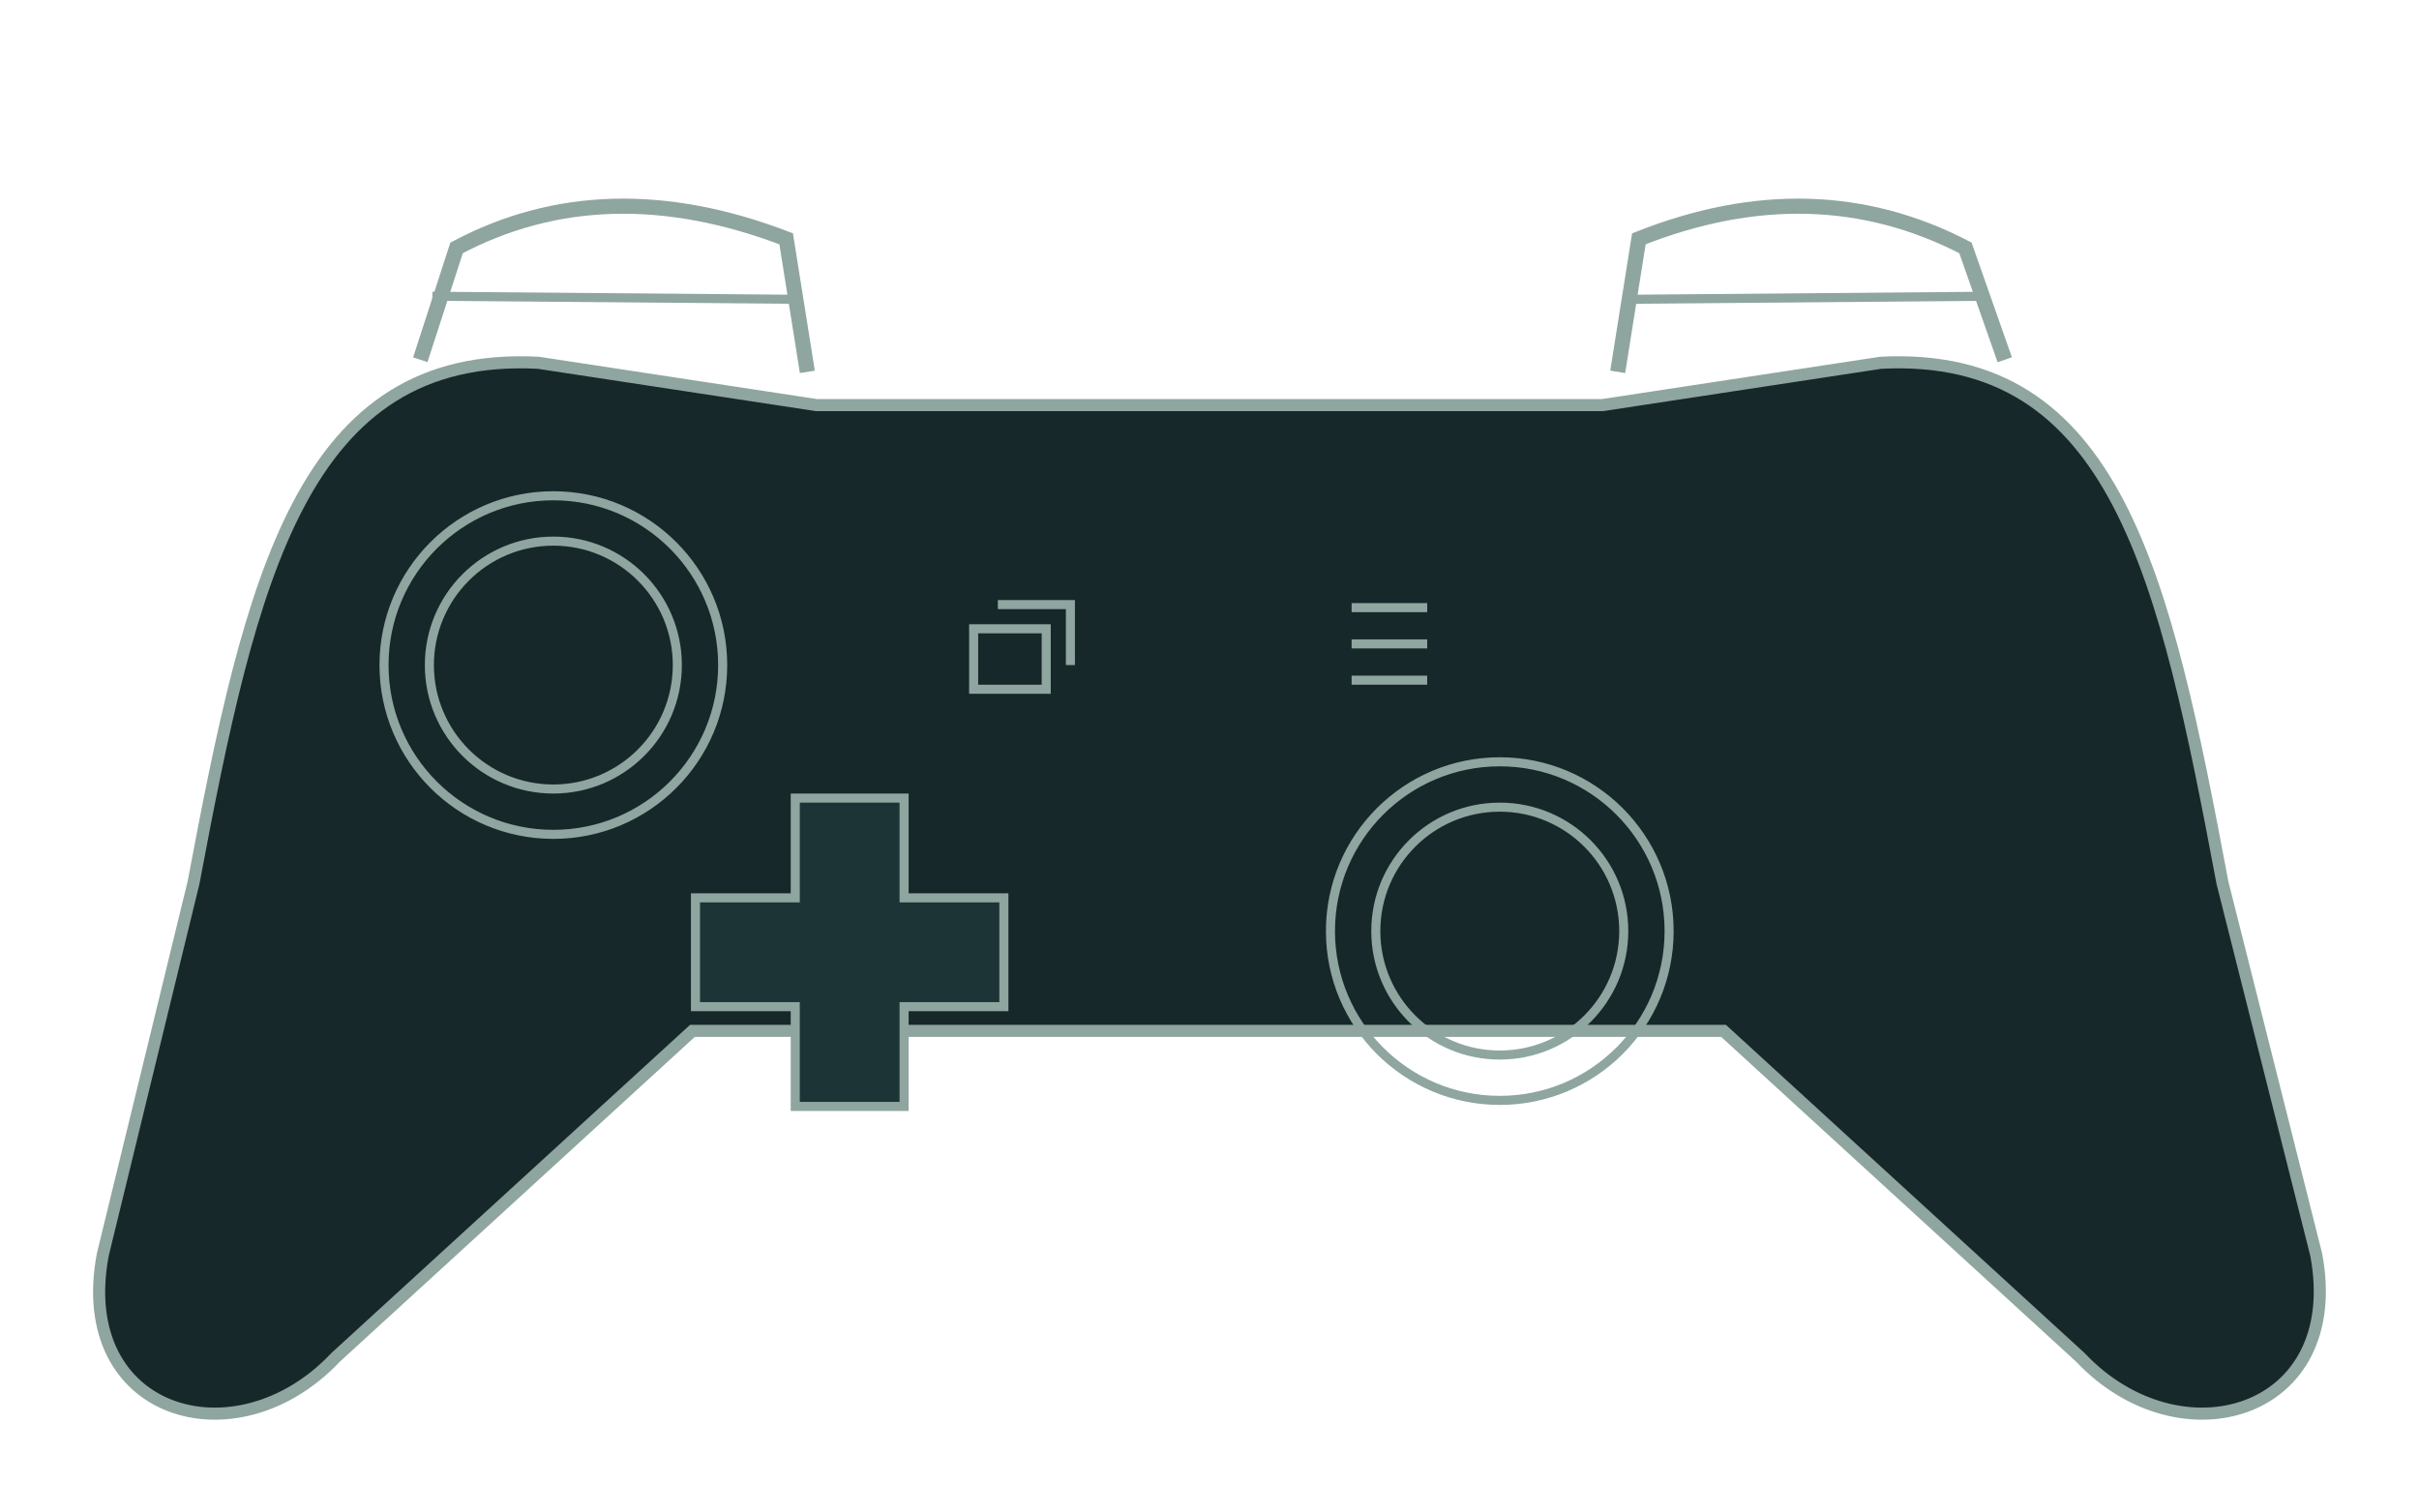
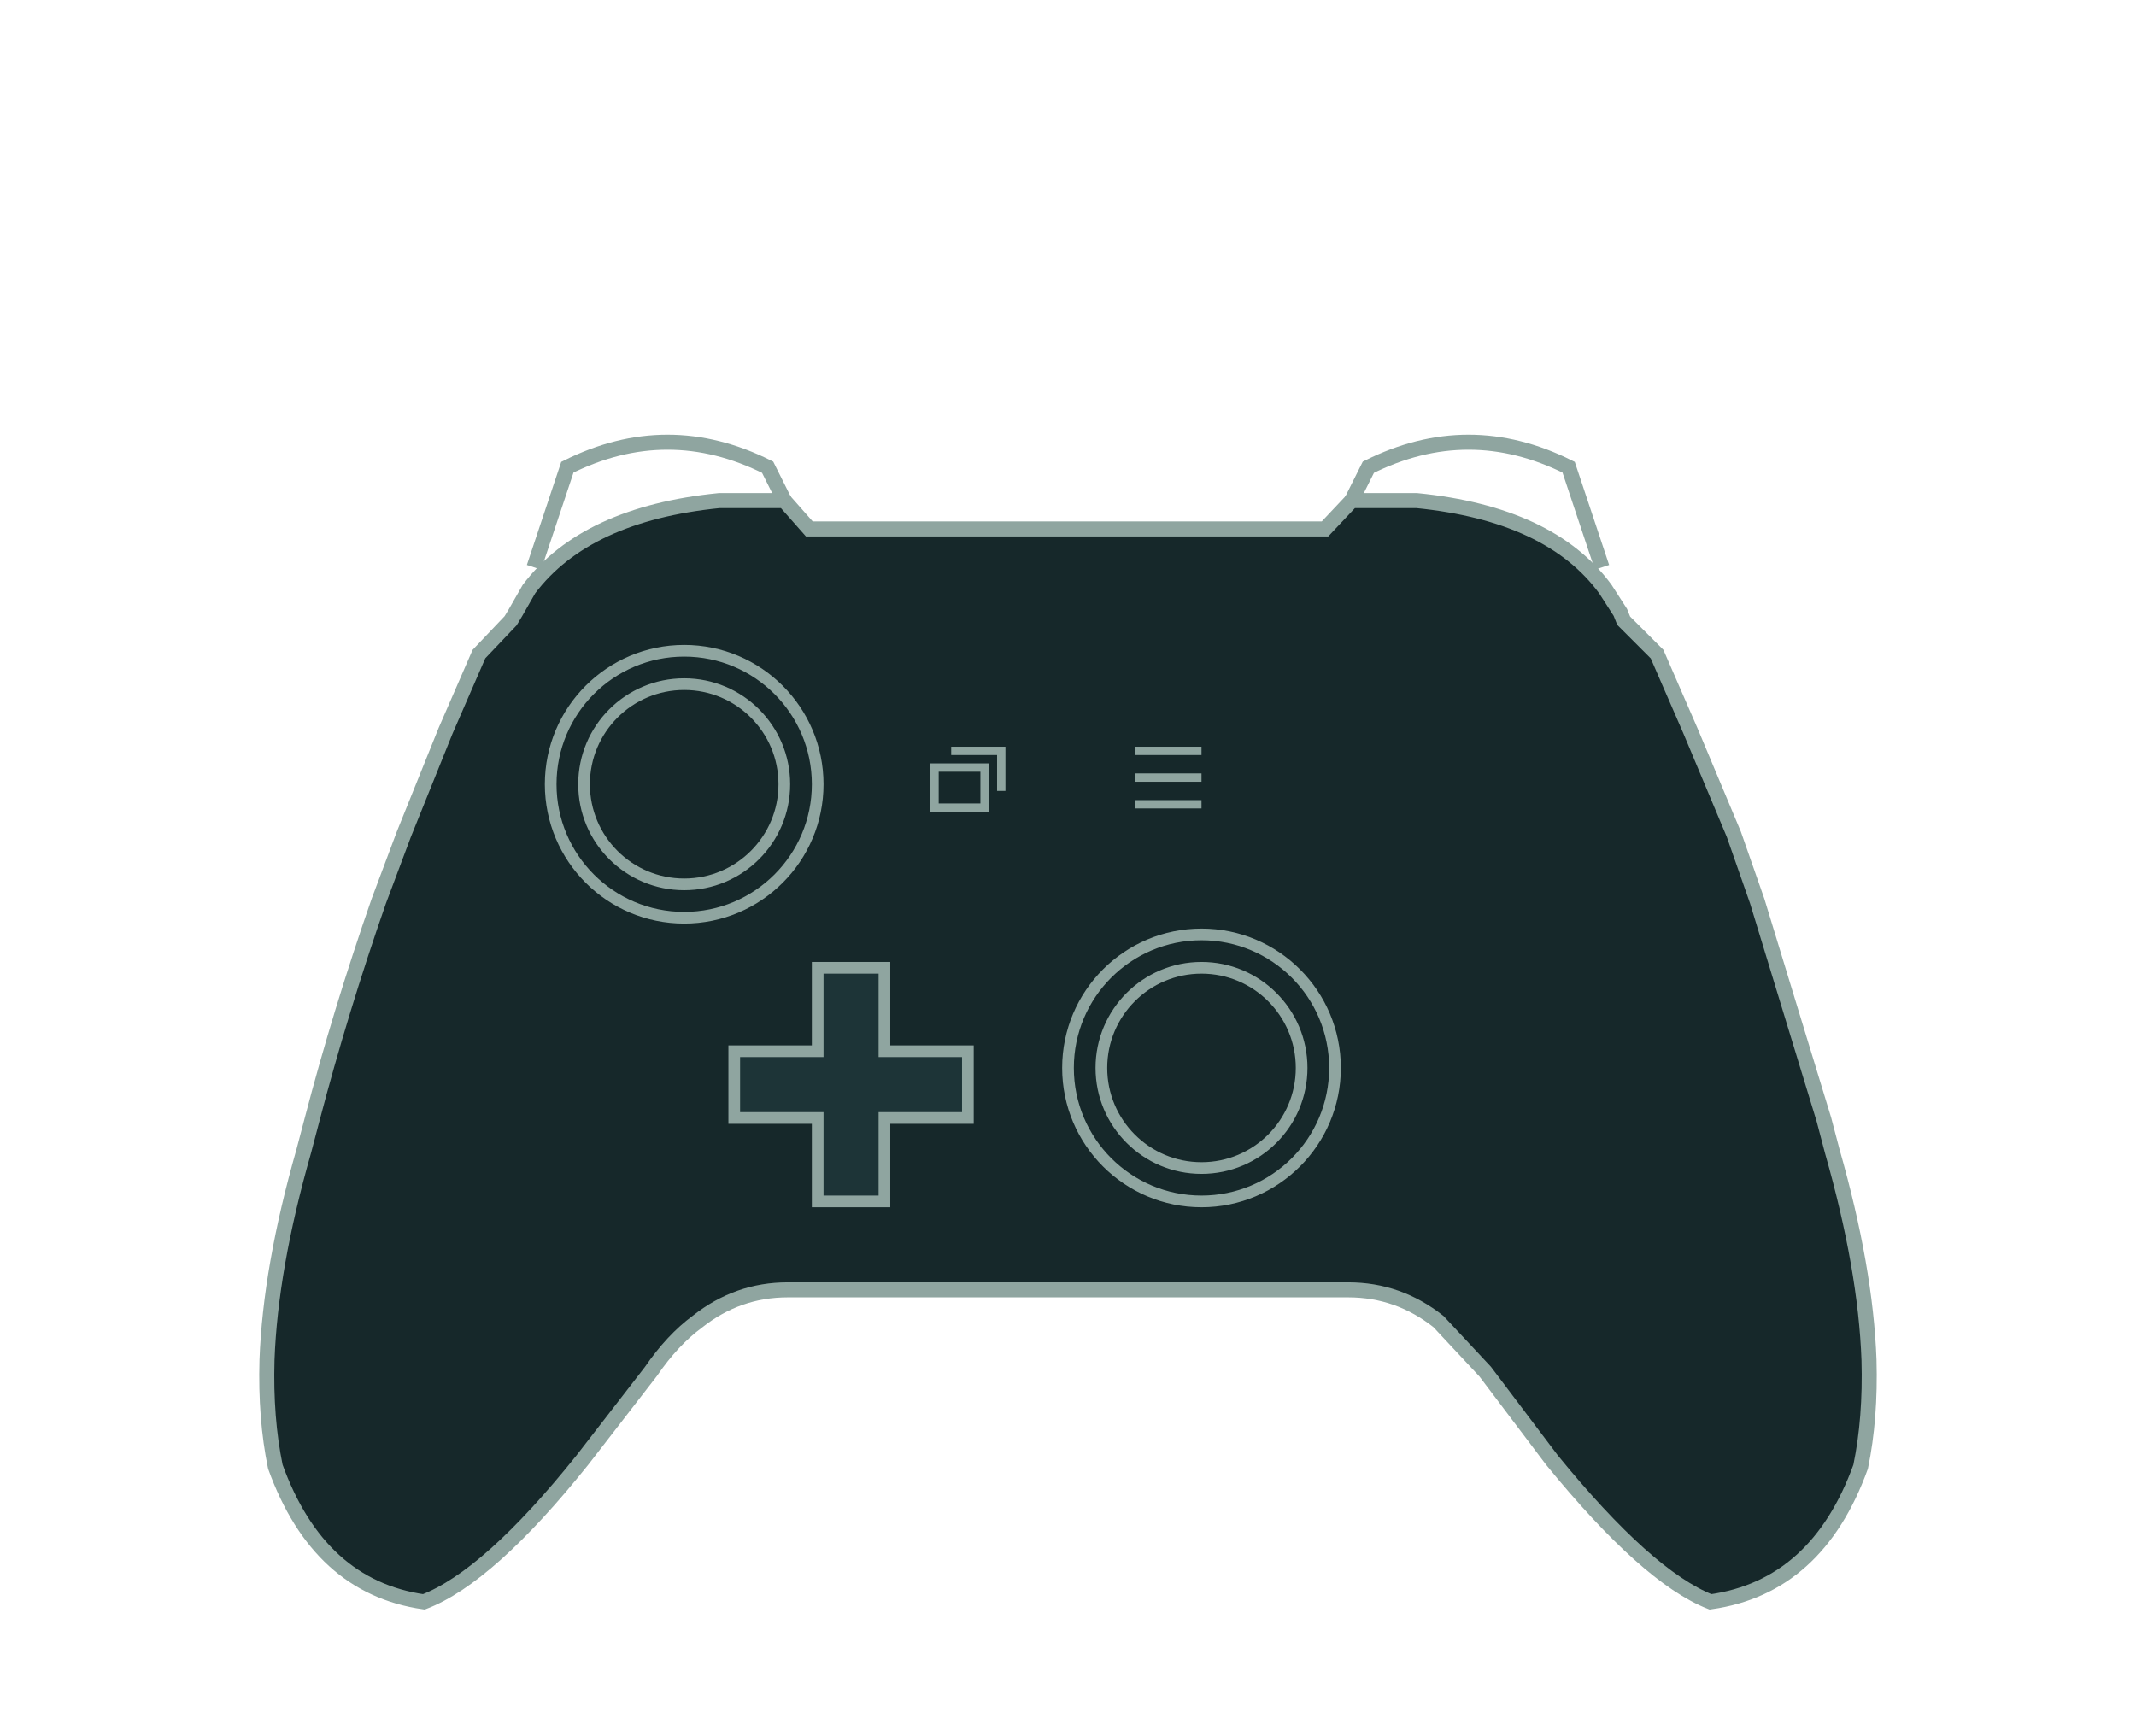
- <svg xmlns="http://www.w3.org/2000/svg" viewBox="0 0 800 500">
-   <path d="M178 120 C100 116 83 191 64 292 L34 415 C24 468 78 484 111 449 L229 341 L570 341 L688 449 C721 484 776 468 766 415 L735 292 C716 191 700 116 622 120 L530 134 L270 134 Z" fill="#16282A" data-fill="Surface" stroke="#8FA5A0" data-stroke="TextDim" stroke-width="4" />
-   <path d="M139 119 L151 82 Q200 56 260 79 L267 123 M535 123 L542 79 Q600 56 650 82 L663 119" fill="none" stroke="#8FA5A0" data-stroke="TextDim" stroke-width="5" />
-   <path d="M143 98 L263 99 M539 99 L657 98" fill="none" stroke="#8FA5A0" data-stroke="TextDim" stroke-width="3" />
-   <path d="M127 220 A56 56 0 1 0 239 220 A56 56 0 1 0 127 220 Z M142 220 A41 41 0 1 0 224 220 A41 41 0 1 0 142 220 Z M440 308 A56 56 0 1 0 552 308 A56 56 0 1 0 440 308 Z M455 308 A41 41 0 1 0 537 308 A41 41 0 1 0 455 308 Z" fill="none" stroke="#8FA5A0" data-stroke="TextDim" stroke-width="3" />
-   <path d="M263 264 L299 264 L299 297 L332 297 L332 333 L299 333 L299 366 L263 366 L263 333 L230 333 L230 297 L263 297 Z" fill="#1D3437" data-fill="SurfaceRaised" stroke="#8FA5A0" data-stroke="TextDim" stroke-width="3" />
-   <path d="M322 208 L346 208 L346 228 L322 228 Z M330 200 L354 200 L354 220 M447 201 L472 201 M447 213 L472 213 M447 225 L472 225" fill="none" stroke="#8FA5A0" data-stroke="TextDim" stroke-width="3" />
+ <svg xmlns="http://www.w3.org/2000/svg" viewBox="0 0 64 52">
+   <path d="M23.6 38.65 Q22.1 38.65 20.9 39.6 20.15 40.15 19.5 41.1 L17.45 43.75 Q14.65 47.25 12.7 48 9.55 47.55 8.25 43.95 7.95 42.5 8 40.75 8.1 38 9.1 34.5 L9.35 33.55 Q10.2 30.3 11.35 27 L12.1 25 13.35 21.9 14.35 19.6 15.3 18.6 15.45 18.35 15.85 17.65 Q17.55 15.4 21.55 15 L23.5 15 24.25 15.85 39.7 15.85 40.5 15 42.45 15 Q46.45 15.4 48.1 17.65 L48.55 18.35 48.65 18.6 49.65 19.6 50.65 21.9 51.95 25 52.65 27 54.65 33.55 54.9 34.5 Q55.9 38 56 40.75 56.05 42.5 55.75 43.95 54.45 47.55 51.25 48 49.35 47.25 46.5 43.75 L44.5 41.1 43.1 39.6 Q41.9 38.65 40.4 38.65 L23.6 38.65" fill="#16282A" data-fill="Surface" stroke="#8FA5A0" data-stroke="TextDim" stroke-width="0.45" />
+   <path d="M16 17 L17 14 Q20 12.5 23 14 L23.5 15 M40.5 15 L41 14 Q44 12.5 47 14 L48 17" fill="none" stroke="#8FA5A0" data-stroke="TextDim" stroke-width="0.45" />
+   <path d="M16.5 23.5 A4 4 0 1 0 24.5 23.5 A4 4 0 1 0 16.5 23.5 Z M17.5 23.5 A3 3 0 1 0 23.5 23.5 A3 3 0 1 0 17.5 23.5 Z M32 32 A4 4 0 1 0 40 32 A4 4 0 1 0 32 32 Z M33 32 A3 3 0 1 0 39 32 A3 3 0 1 0 33 32 Z" fill="none" stroke="#8FA5A0" data-stroke="TextDim" stroke-width="0.35" />
+   <path d="M24.5 29 L26.5 29 L26.5 31.5 L29 31.5 L29 33.5 L26.5 33.5 L26.5 36 L24.5 36 L24.5 33.5 L22 33.5 L22 31.5 L24.5 31.5 Z" fill="#1D3437" data-fill="SurfaceRaised" stroke="#8FA5A0" data-stroke="TextDim" stroke-width="0.35" />
+   <path d="M28 23 L29.5 23 L29.5 24.2 L28 24.2 Z M28.5 22.5 L30 22.5 L30 23.7 M34 22.5 L36 22.5 M34 23.3 L36 23.3 M34 24.1 L36 24.1" fill="none" stroke="#8FA5A0" data-stroke="TextDim" stroke-width="0.25" />
</svg>
